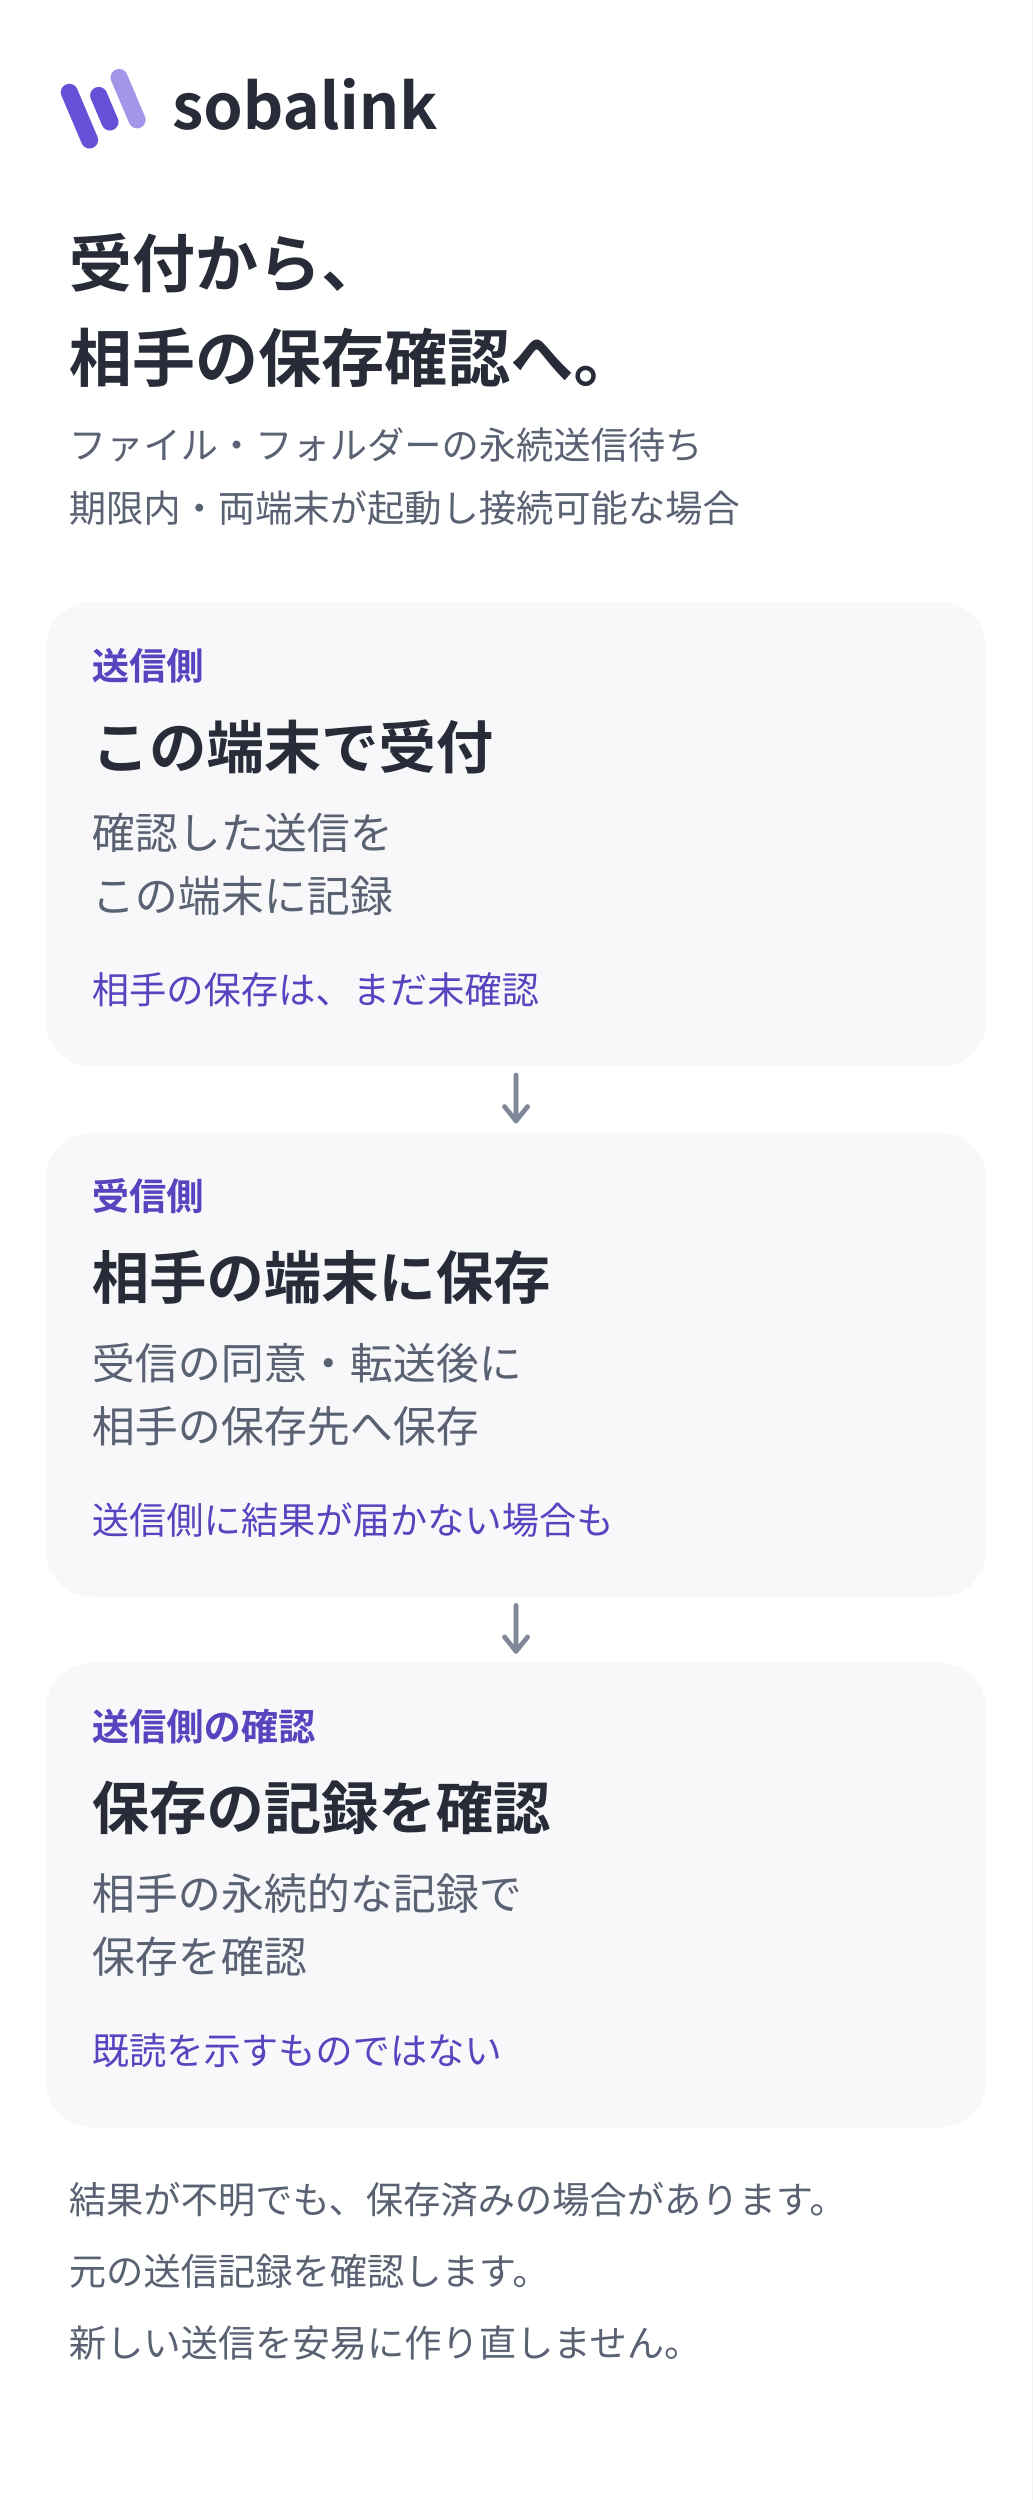
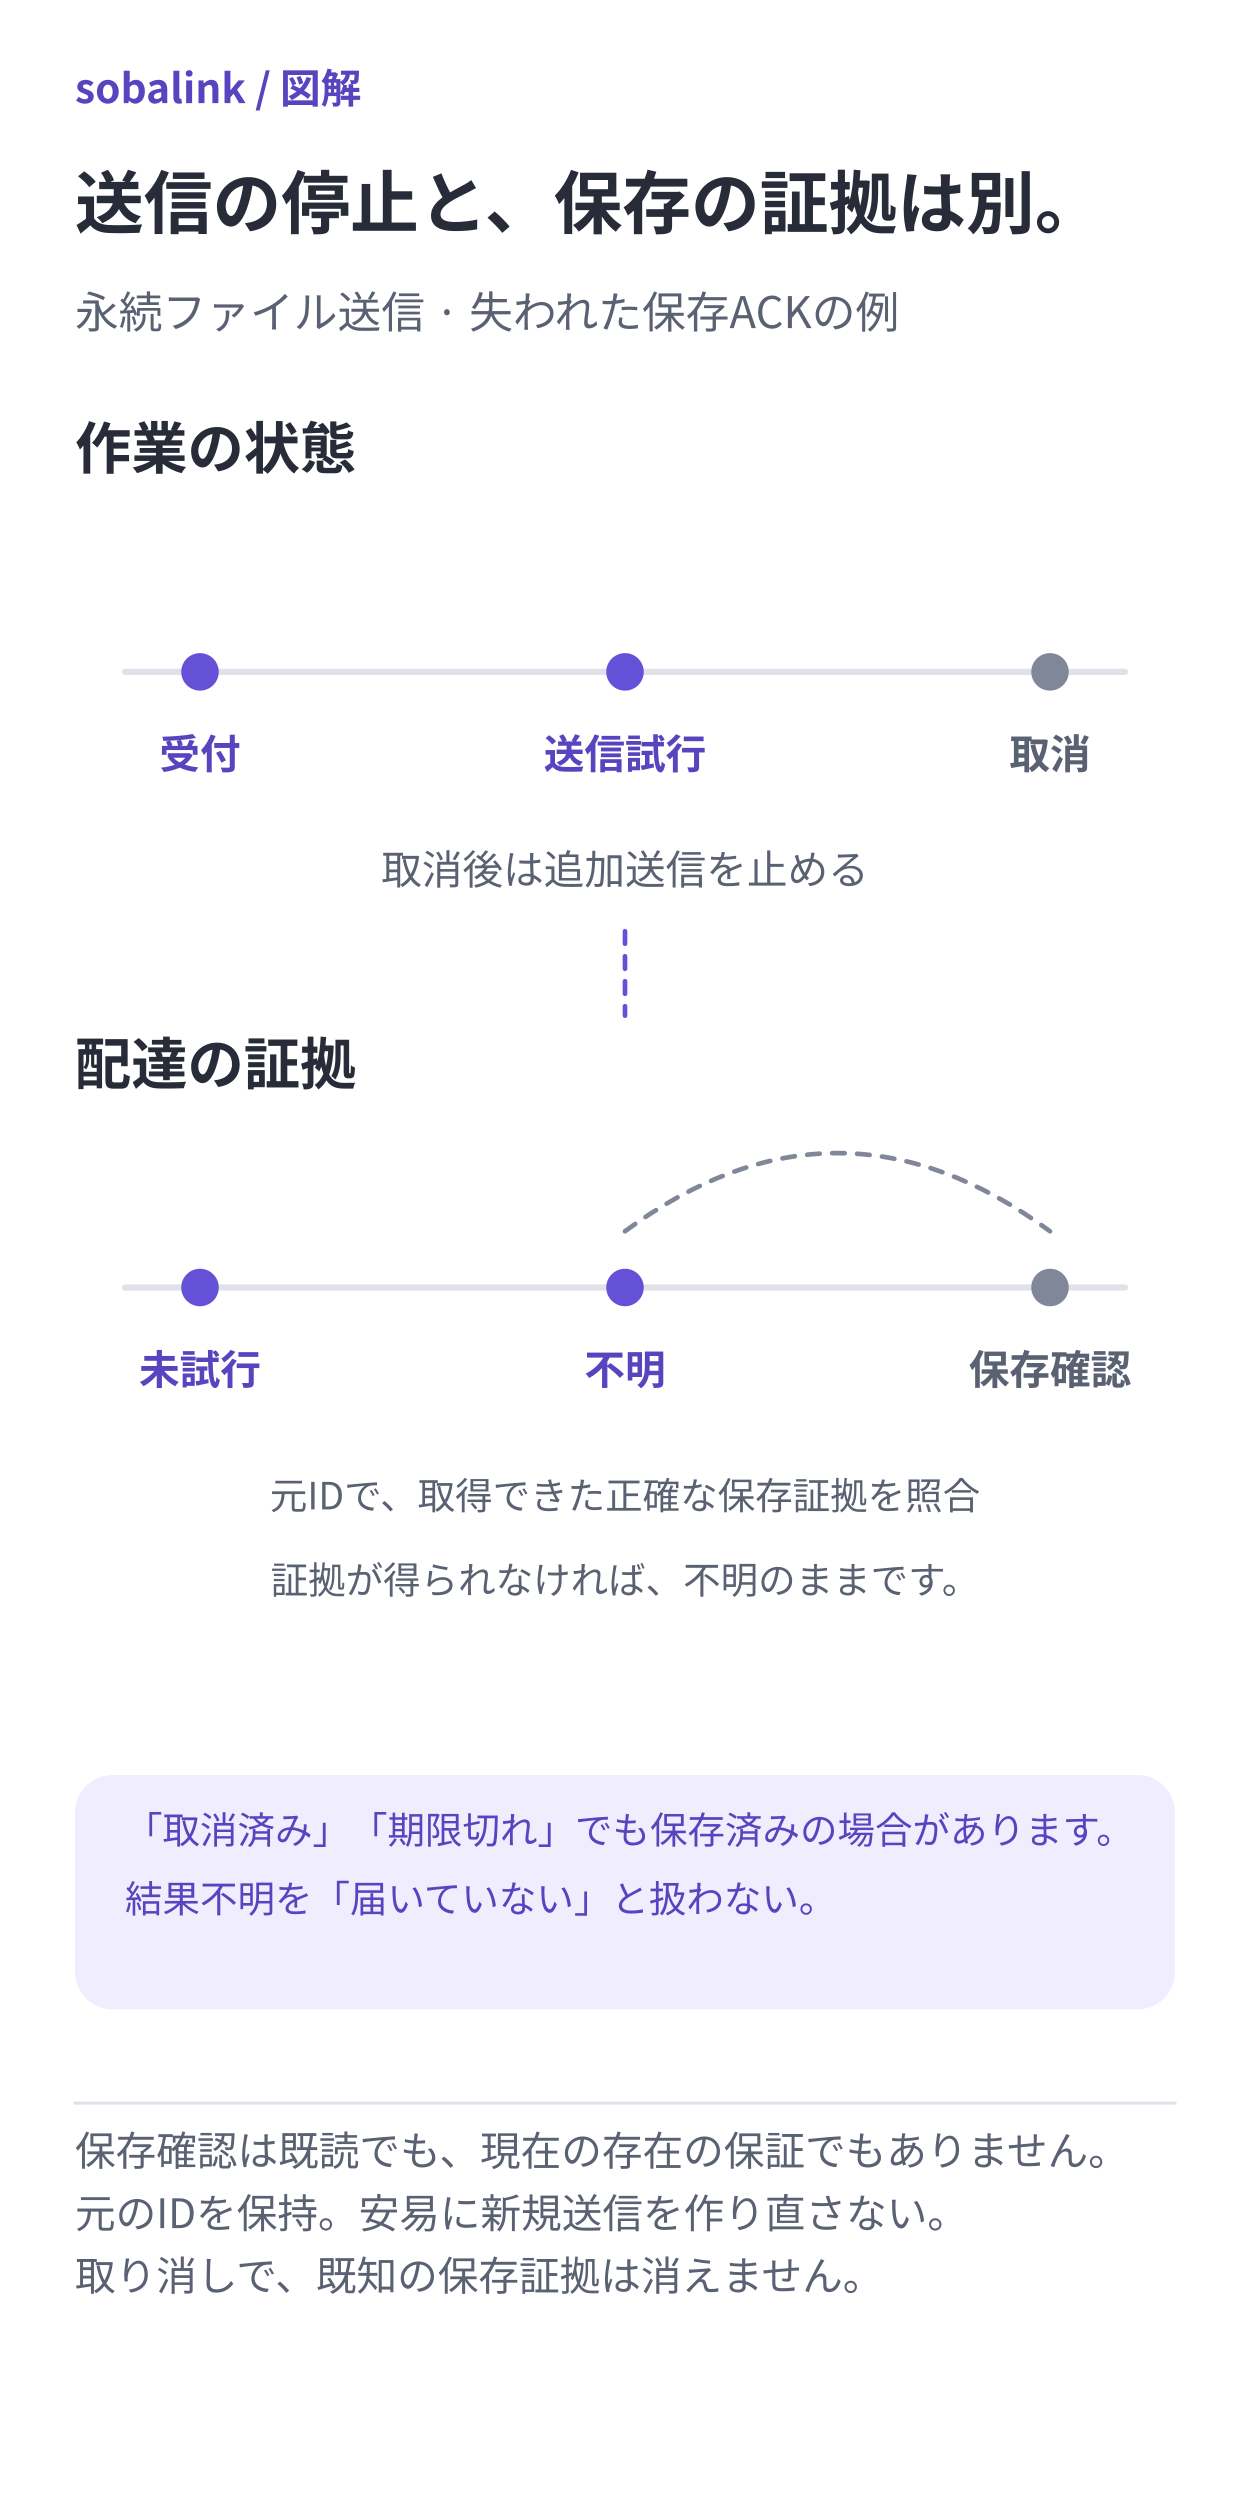
- <svg xmlns="http://www.w3.org/2000/svg" viewBox="0 0 360 872" width="360" height="872" role="img" aria-labelledby="title desc" xml:lang="ja">
+ <svg xmlns="http://www.w3.org/2000/svg" width="400" height="800" viewBox="0 0 400 800" role="img" aria-labelledby="title desc" xml:lang="ja">
  <style>text{font-family:-apple-system,BlinkMacSystemFont,"Segoe UI","Hiragino Sans","Yu Gothic UI","Noto Sans CJK JP","Noto Sans JP",sans-serif}</style>
-   <rect x="0" y="0" width="360" height="872" rx="0" fill="#ffffff" />
-   <g transform="translate(24 25) rotate(-23 12 12)" fill="#6550d8" aria-hidden="true">
-     <rect width="6" height="24" rx="3" />
-     <rect x="9" y="5" width="6" height="16" rx="3" />
-     <rect x="18" y="2" width="6" height="22" rx="3" opacity=".6" />
-   </g>
-   <text x="60" y="45" font-size="22" fill="#272c38" font-weight="650">sobalink</text>
-   <text x="24" y="100" font-size="22" fill="#272c38" font-weight="650">受付から、</text>
-   <text x="24" y="133" font-size="22" fill="#272c38" font-weight="650">相手の保存確認へ。</text>
-   <text x="24" y="160" font-size="13" fill="#596172" font-weight="400">ファイル・フォルダーの永続送信待ち</text>
-   <text x="24" y="182" font-size="13" fill="#596172" font-weight="400">期限内・両端末が起動し接続可能な場合</text>
-   <rect x="16" y="210" width="328" height="162" rx="16" fill="#f8f8fb" />
-   <text x="32" y="237" font-size="13" fill="#5844bf" font-weight="600">送信側</text>
-   <text x="32" y="268" font-size="20" fill="#272c38" font-weight="650">この端末で受付</text>
-   <text x="32" y="296" font-size="15" fill="#596172" font-weight="400">確認した送信を</text>
-   <text x="32" y="318" font-size="15" fill="#596172" font-weight="400">この端末に記録</text>
-   <text x="32" y="350" font-size="13" fill="#5844bf" font-weight="500">相手の保存は、まだ未確認</text>
-   <path d="M180 375v16m-4-5 4 5 4-5" fill="none" stroke="#7f8799" stroke-width="1.7" stroke-linecap="round" stroke-linejoin="round" />
-   <rect x="16" y="395" width="328" height="162" rx="16" fill="#f8f8fb" />
-   <text x="32" y="422" font-size="13" fill="#5844bf" font-weight="600">受信側</text>
-   <text x="32" y="453" font-size="20" fill="#272c38" font-weight="650">相手の端末に保存</text>
-   <text x="32" y="481" font-size="15" fill="#596172" font-weight="400">受信の同意・転送後に</text>
-   <text x="32" y="503" font-size="15" fill="#596172" font-weight="400">相手の保存先へ保存</text>
-   <text x="32" y="535" font-size="13" fill="#5844bf" font-weight="500">送信側に結果が届かない場合も</text>
-   <path d="M180 560v16m-4-5 4 5 4-5" fill="none" stroke="#7f8799" stroke-width="1.7" stroke-linecap="round" stroke-linejoin="round" />
-   <rect x="16" y="580" width="328" height="162" rx="16" fill="#f8f8fb" />
-   <text x="32" y="607" font-size="13" fill="#5844bf" font-weight="600">送信側の確認</text>
-   <text x="32" y="638" font-size="20" fill="#272c38" font-weight="650">保存の記録を確認</text>
-   <text x="32" y="666" font-size="15" fill="#596172" font-weight="400">相手の永続的な記録で</text>
-   <text x="32" y="688" font-size="15" fill="#596172" font-weight="400">保存を確認</text>
-   <text x="32" y="720" font-size="13" fill="#5844bf" font-weight="500">既読を示すものではない</text>
-   <text x="24" y="772" font-size="13" fill="#596172" font-weight="400">結果が不明でも、保存済みの場合があります。</text>
-   <text x="24" y="797" font-size="13" fill="#596172" font-weight="400">元の送信記録を確認します。</text>
-   <text x="24" y="822" font-size="13" fill="#596172" font-weight="400">新しい送信を安易に作り直しません。</text>
+   <rect x="0" y="0" width="400" height="800" rx="0" fill="#ffffff" />
+   <text x="24" y="33" font-size="13" fill="#5844bf" font-weight="600" text-anchor="start" id="label-4-box-356">sobalink  /  図解</text>
+   <text x="24" y="73" font-size="22" fill="#272c38" font-weight="650" text-anchor="start" id="label-5-box-356">送信の停止と、保存の証拠は別。</text>
+   <text x="24" y="105" font-size="14" fill="#596172" font-weight="400" text-anchor="start" id="label-6-box-356">永続ファイル送信 · 失われた保存ACKの例</text>
+   <text x="24" y="150" font-size="18" fill="#272c38" font-weight="650" text-anchor="start" id="label-7-box-356">作業の状態</text>
+   <path d="M40 215H360" fill="none" stroke="#e0e2ea" stroke-width="2" stroke-linecap="round" stroke-linejoin="round" />
+   <circle cx="64" cy="215" r="6" fill="#6550d8" />
+   <text x="64" y="246" font-size="13" fill="#5844bf" font-weight="600" text-anchor="middle" id="label-10-box-110">受付</text>
+   <circle cx="200.0" cy="215" r="6" fill="#6550d8" />
+   <text x="200.0" y="246" font-size="13" fill="#5844bf" font-weight="600" text-anchor="middle" id="label-12-box-110">送信試行</text>
+   <circle cx="336" cy="215" r="6" fill="#7f8799" />
+   <text x="336" y="246" font-size="13" fill="#596172" font-weight="600" text-anchor="middle" id="label-14-box-110">取消</text>
+   <text x="200.0" y="283" font-size="13" fill="#596172" font-weight="400" text-anchor="middle" id="label-15-box-352">取消後は追加送信を止める</text>
+   <text x="24" y="347" font-size="18" fill="#272c38" font-weight="650" text-anchor="start" id="label-16-box-356">配達の証拠</text>
+   <path d="M40 412H360" fill="none" stroke="#e0e2ea" stroke-width="2" stroke-linecap="round" stroke-linejoin="round" />
+   <circle cx="64" cy="412" r="6" fill="#6550d8" />
+   <text x="64" y="443" font-size="13" fill="#5844bf" font-weight="600" text-anchor="middle" id="label-19-box-110">未試行</text>
+   <circle cx="200.0" cy="412" r="6" fill="#6550d8" />
+   <text x="200.0" y="443" font-size="13" fill="#5844bf" font-weight="600" text-anchor="middle" id="label-21-box-110">不明</text>
+   <circle cx="336" cy="412" r="6" fill="#7f8799" />
+   <text x="336" y="443" font-size="13" fill="#596172" font-weight="600" text-anchor="middle" id="label-23-box-110">保存確認</text>
+   <path d="M200.0 394Q268.0 344 336 394" fill="none" stroke="#7f8799" stroke-width="1.5" stroke-linecap="round" stroke-linejoin="round" stroke-dasharray="4 4" />
+   <text x="200.0" y="483" font-size="12" fill="#596172" font-weight="400" text-anchor="middle" id="label-25-box-352">元IDで、取得できた正確な保存証拠を照合</text>
+   <text x="200.0" y="510" font-size="12" fill="#596172" font-weight="400" text-anchor="middle" id="label-26-box-352">証拠が得られなければ、不明のままです。</text>
+   <path d="M200.0 298V325" fill="none" stroke="#6550d8" stroke-width="1.5" stroke-linecap="round" stroke-linejoin="round" stroke-dasharray="4 4" />
+   <rect x="24" y="568" width="352" height="75" rx="12" fill="#f0edff" />
+   <text x="40" y="590" font-size="12" fill="#5844bf" font-weight="400" text-anchor="start" id="label-29-box-320">「取消済み」「期限切れ」でも保存済みの場合があります。</text>
+   <text x="40" y="612" font-size="12" fill="#5844bf" font-weight="400" text-anchor="start" id="label-30-box-320">結果不明を「届いていない」と扱わない。</text>
+   <path d="M24 673H376" fill="none" stroke="#e0e2ea" stroke-width="1" stroke-linecap="round" stroke-linejoin="round" />
+   <text x="24" y="693" font-size="13" fill="#596172" font-weight="400" text-anchor="start" id="label-32-box-356">保存確認は既読でも、現在の存在の保証でもありません。</text>
+   <text x="24" y="713" font-size="13" fill="#596172" font-weight="400" text-anchor="start" id="label-33-box-356">元のIDを保持。安易に新規送信を作り直さない。</text>
+   <text x="24" y="733" font-size="13" fill="#596172" font-weight="400" text-anchor="start" id="label-34-box-356">取り消しで、既知の保存証拠は消えません。</text>
</svg>
